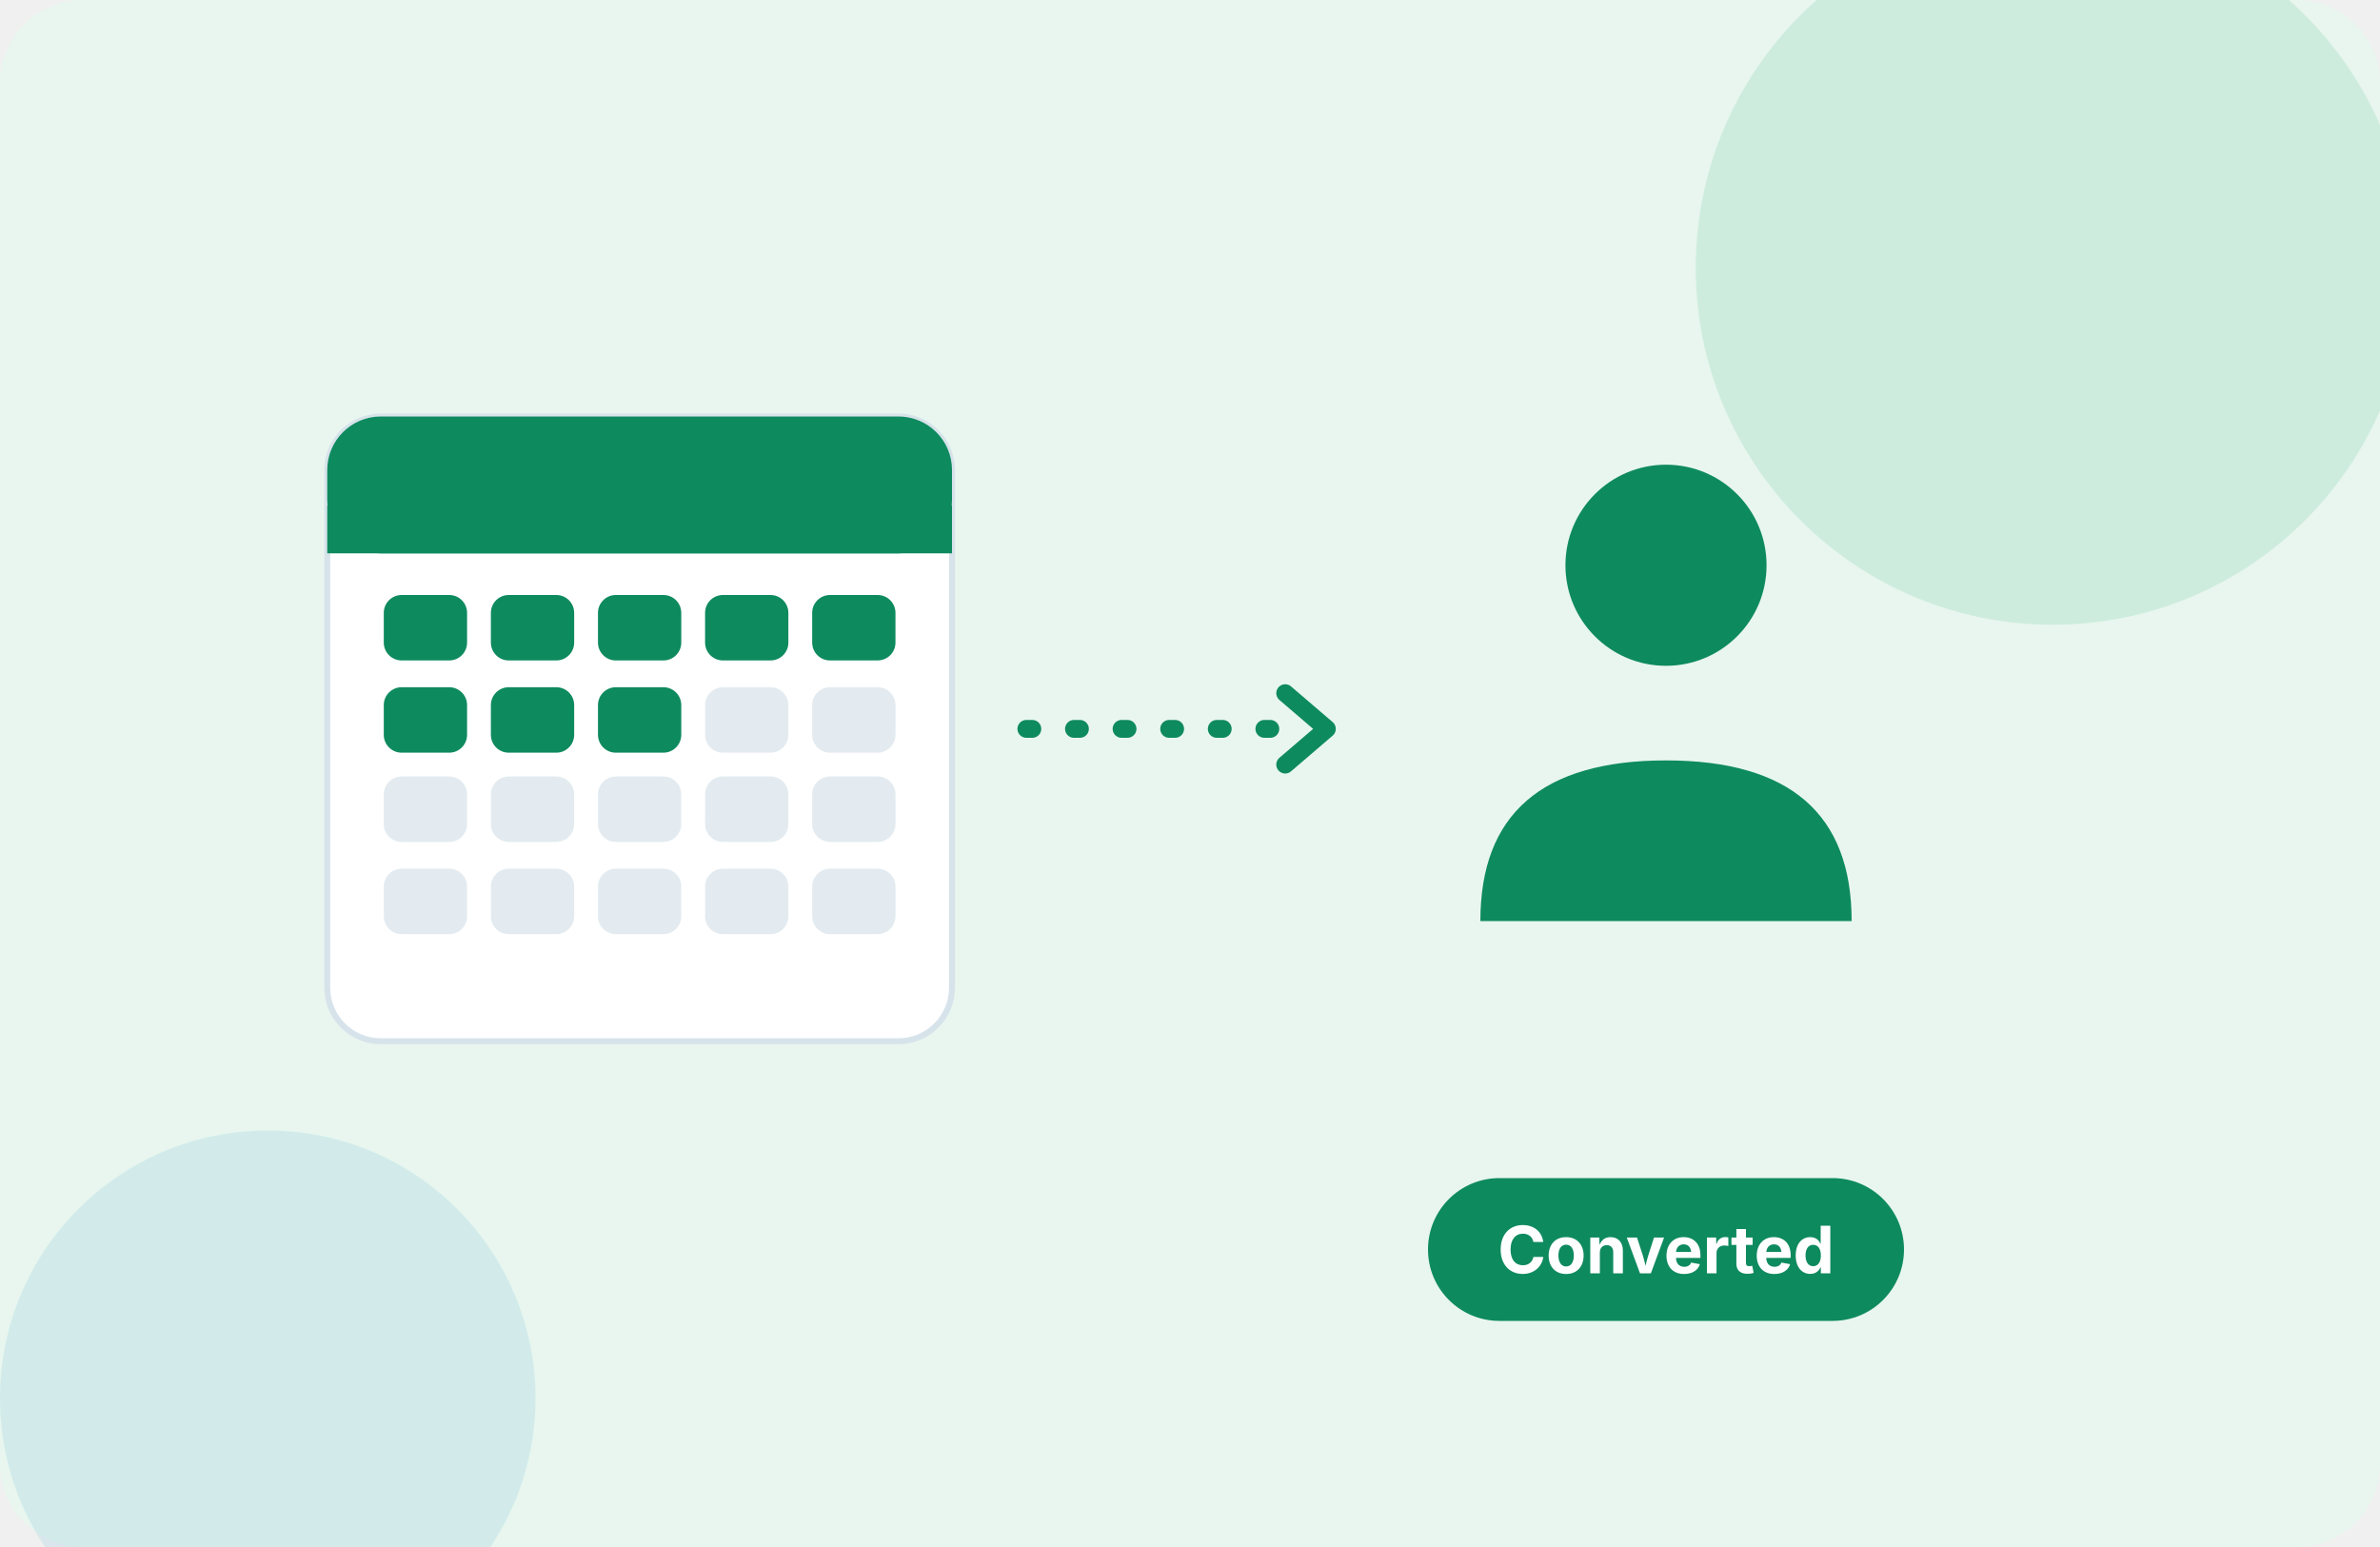
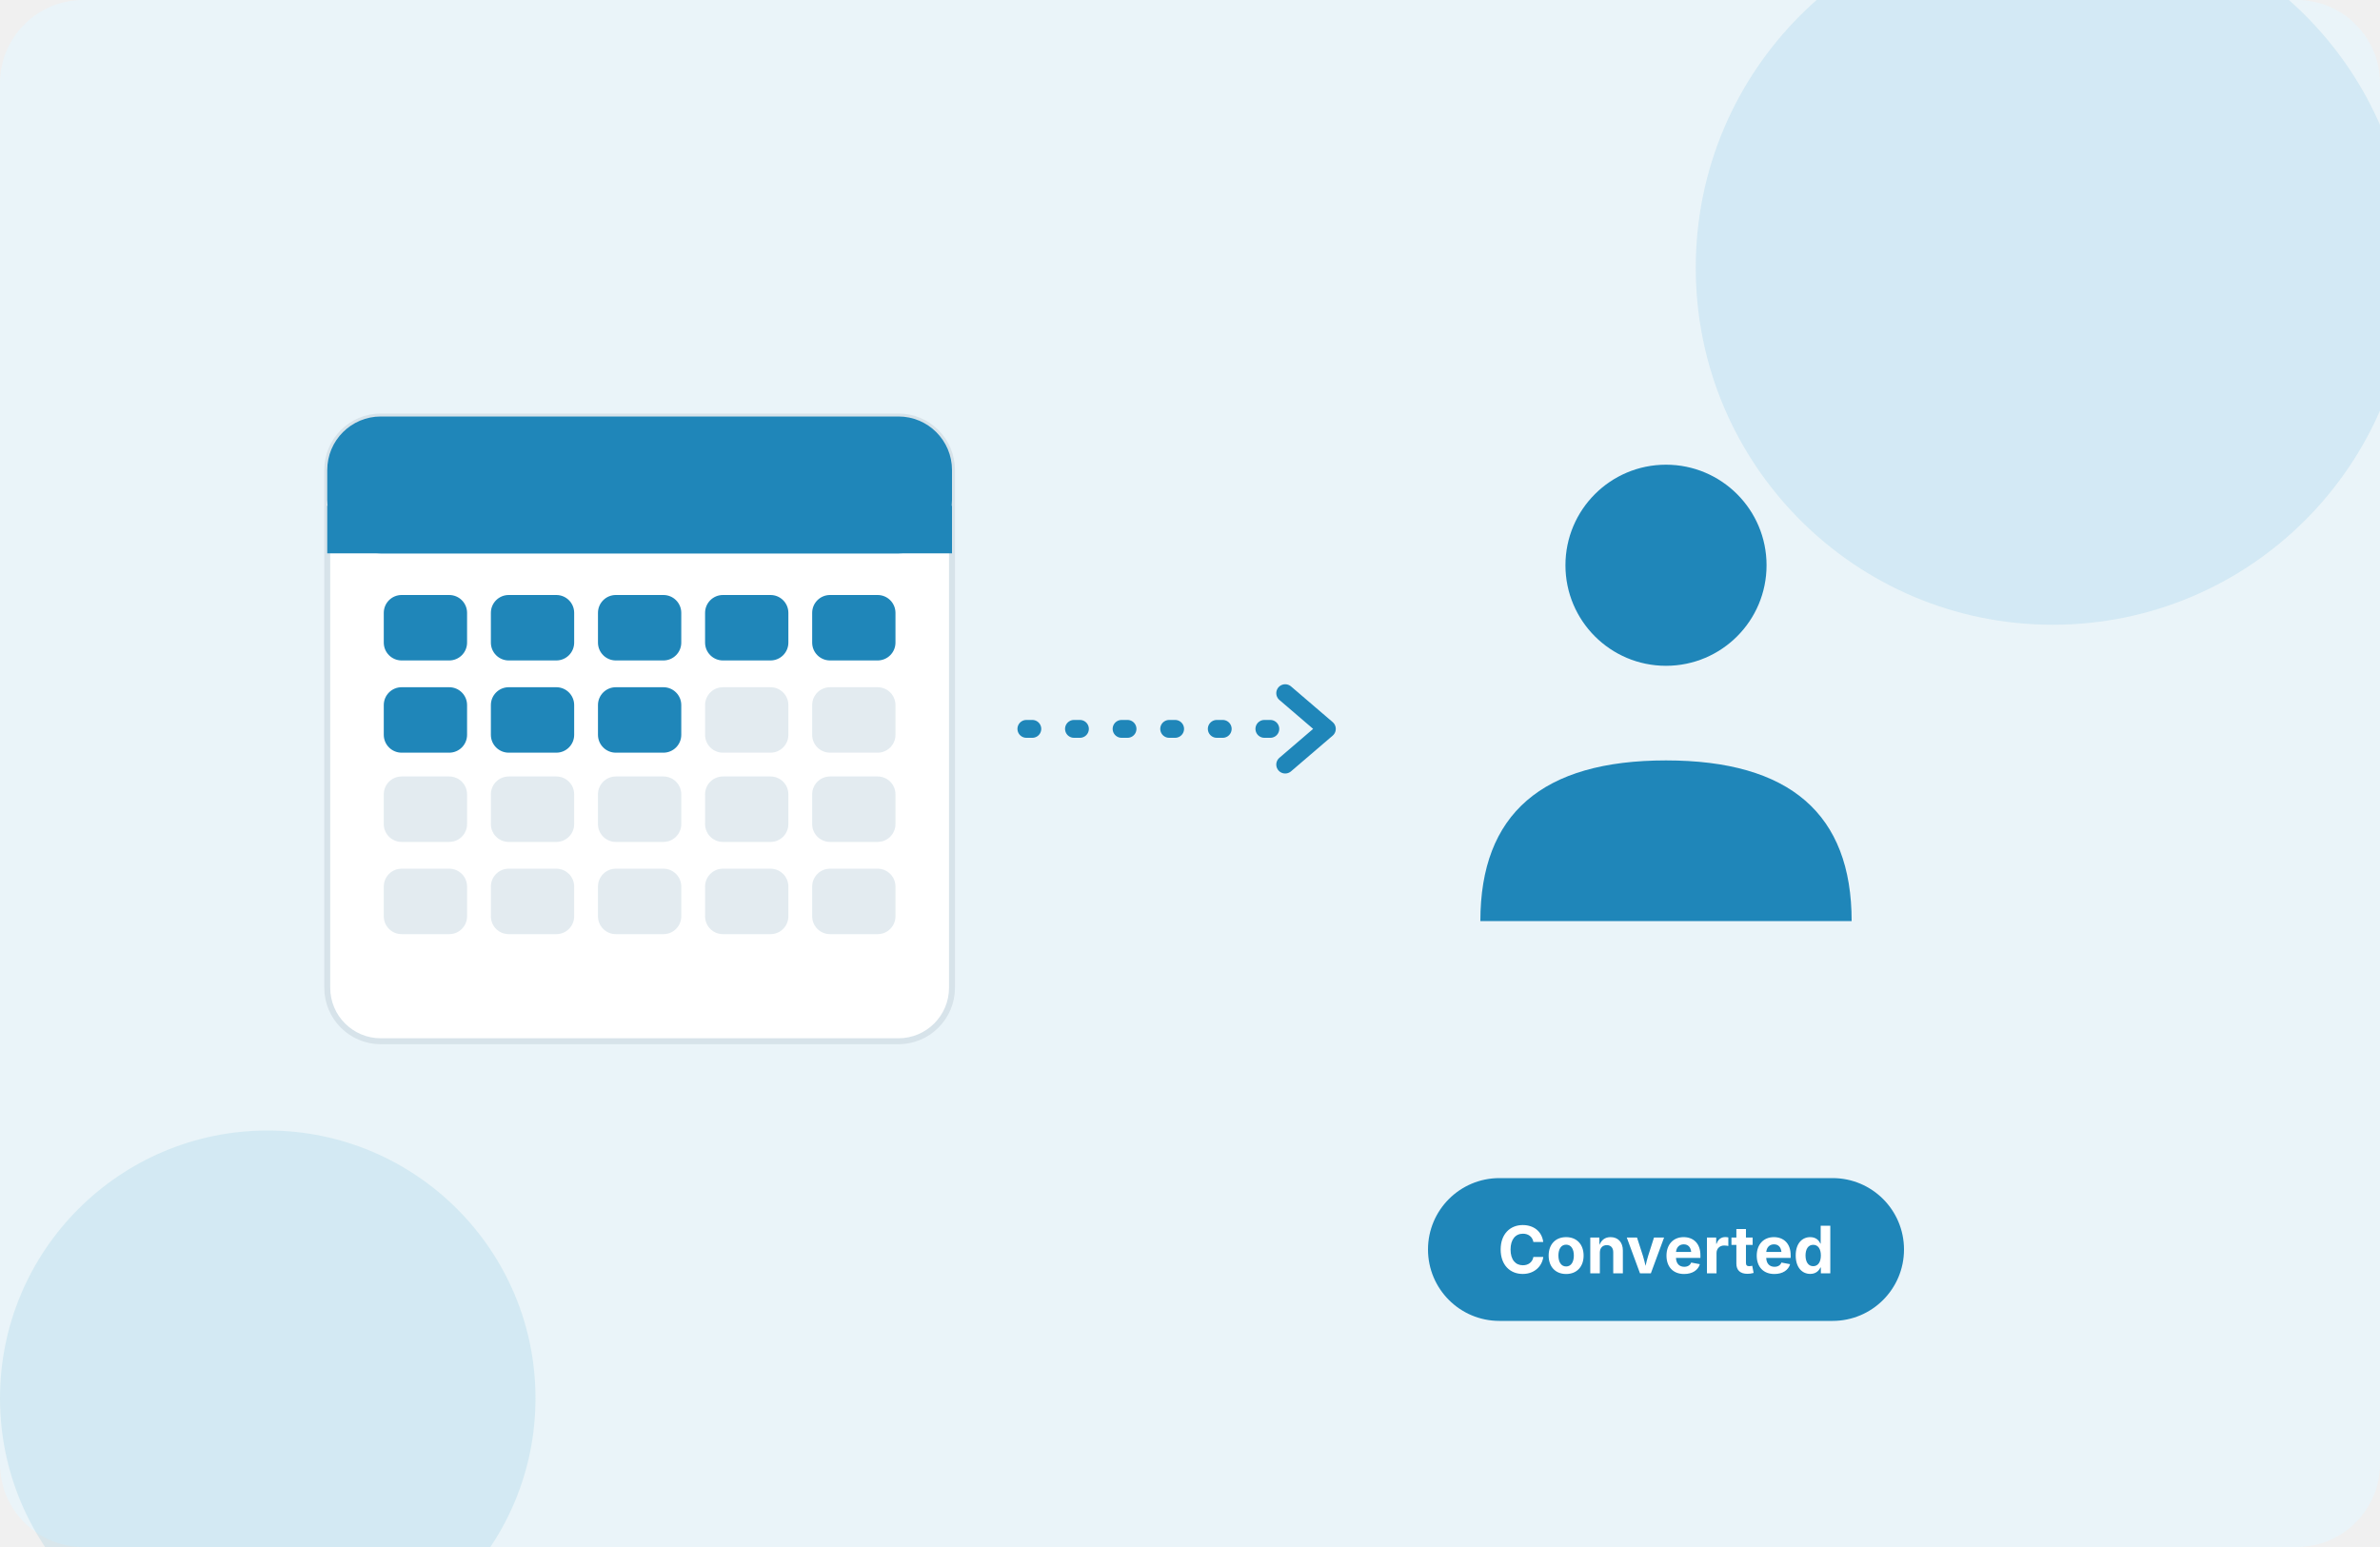
<svg xmlns="http://www.w3.org/2000/svg" viewBox="0 0 800 520" width="800" height="520" role="img">
-   <rect width="800" height="520" rx="28" fill="#e8f6ef" />
-   <circle cx="690" cy="90" r="120" fill="#7fcfab" opacity=".25" />
+   <rect width="800" height="520" rx="28" fill="#eaf4f9" />
+   <circle cx="690" cy="90" r="120" fill="#8ec8e6" opacity=".25" />
  <circle cx="90" cy="470" r="90" fill="#2a9cc0" opacity=".12" />
  <rect x="110" y="140" width="210" height="210" rx="18" fill="#ffffff" stroke="#d7e3ea" stroke-width="2" />
-   <rect x="110" y="140" width="210" height="46" rx="18" fill="#0e8a5f" />
-   <rect x="110" y="170" width="210" height="16" fill="#0e8a5f" />
-   <rect x="129" y="200" width="28" height="22" rx="6" fill="#0e8a5f" opacity="1" />
-   <rect x="165" y="200" width="28" height="22" rx="6" fill="#0e8a5f" opacity="1" />
-   <rect x="201" y="200" width="28" height="22" rx="6" fill="#0e8a5f" opacity="1" />
-   <rect x="237" y="200" width="28" height="22" rx="6" fill="#0e8a5f" opacity="1" />
-   <rect x="273" y="200" width="28" height="22" rx="6" fill="#0e8a5f" opacity="1" />
-   <rect x="129" y="231" width="28" height="22" rx="6" fill="#0e8a5f" opacity="1" />
-   <rect x="165" y="231" width="28" height="22" rx="6" fill="#0e8a5f" opacity="1" />
-   <rect x="201" y="231" width="28" height="22" rx="6" fill="#0e8a5f" opacity="1" />
+   <rect x="110" y="140" width="210" height="46" rx="18" fill="#1f86b9" />
+   <rect x="110" y="170" width="210" height="16" fill="#1f86b9" />
+   <rect x="129" y="200" width="28" height="22" rx="6" fill="#1f86b9" opacity="1" />
+   <rect x="165" y="200" width="28" height="22" rx="6" fill="#1f86b9" opacity="1" />
+   <rect x="201" y="200" width="28" height="22" rx="6" fill="#1f86b9" opacity="1" />
+   <rect x="237" y="200" width="28" height="22" rx="6" fill="#1f86b9" opacity="1" />
+   <rect x="273" y="200" width="28" height="22" rx="6" fill="#1f86b9" opacity="1" />
+   <rect x="129" y="231" width="28" height="22" rx="6" fill="#1f86b9" opacity="1" />
+   <rect x="165" y="231" width="28" height="22" rx="6" fill="#1f86b9" opacity="1" />
+   <rect x="201" y="231" width="28" height="22" rx="6" fill="#1f86b9" opacity="1" />
  <rect x="237" y="231" width="28" height="22" rx="6" fill="#d7e3ea" opacity="0.7" />
  <rect x="273" y="231" width="28" height="22" rx="6" fill="#d7e3ea" opacity="0.7" />
  <rect x="129" y="261" width="28" height="22" rx="6" fill="#d7e3ea" opacity="0.7" />
  <rect x="165" y="261" width="28" height="22" rx="6" fill="#d7e3ea" opacity="0.7" />
  <rect x="201" y="261" width="28" height="22" rx="6" fill="#d7e3ea" opacity="0.7" />
  <rect x="237" y="261" width="28" height="22" rx="6" fill="#d7e3ea" opacity="0.7" />
  <rect x="273" y="261" width="28" height="22" rx="6" fill="#d7e3ea" opacity="0.7" />
  <rect x="129" y="292" width="28" height="22" rx="6" fill="#d7e3ea" opacity="0.7" />
  <rect x="165" y="292" width="28" height="22" rx="6" fill="#d7e3ea" opacity="0.7" />
  <rect x="201" y="292" width="28" height="22" rx="6" fill="#d7e3ea" opacity="0.7" />
  <rect x="237" y="292" width="28" height="22" rx="6" fill="#d7e3ea" opacity="0.7" />
  <rect x="273" y="292" width="28" height="22" rx="6" fill="#d7e3ea" opacity="0.7" />
-   <line x1="345" y1="245" x2="436" y2="245" stroke="#0e8a5f" stroke-width="6" stroke-linecap="round" stroke-dasharray="2 14" />
-   <path d="M432 233 l14 12 l-14 12" fill="none" stroke="#0e8a5f" stroke-width="6" stroke-linecap="round" stroke-linejoin="round" />
-   <circle cx="560" cy="190" r="33.8" fill="#0e8a5f" />
-   <path d="M497.6 309.6 q0 -54 62.4 -54 q62.4 0 62.4 54 z" fill="#0e8a5f" />
-   <rect x="480" y="396" width="160" height="48" rx="24" fill="#0e8a5f" />
+   <line x1="345" y1="245" x2="436" y2="245" stroke="#1f86b9" stroke-width="6" stroke-linecap="round" stroke-dasharray="2 14" />
+   <path d="M432 233 l14 12 l-14 12" fill="none" stroke="#1f86b9" stroke-width="6" stroke-linecap="round" stroke-linejoin="round" />
+   <circle cx="560" cy="190" r="33.8" fill="#1f86b9" />
+   <path d="M497.6 309.6 q0 -54 62.4 -54 q62.4 0 62.4 54 z" fill="#1f86b9" />
+   <rect x="480" y="396" width="160" height="48" rx="24" fill="#1f86b9" />
  <text x="560" y="428" text-anchor="middle" font-family="Outfit, Inter, Arial, sans-serif" font-size="22" font-weight="700" fill="#fff">Converted</text>
</svg>
